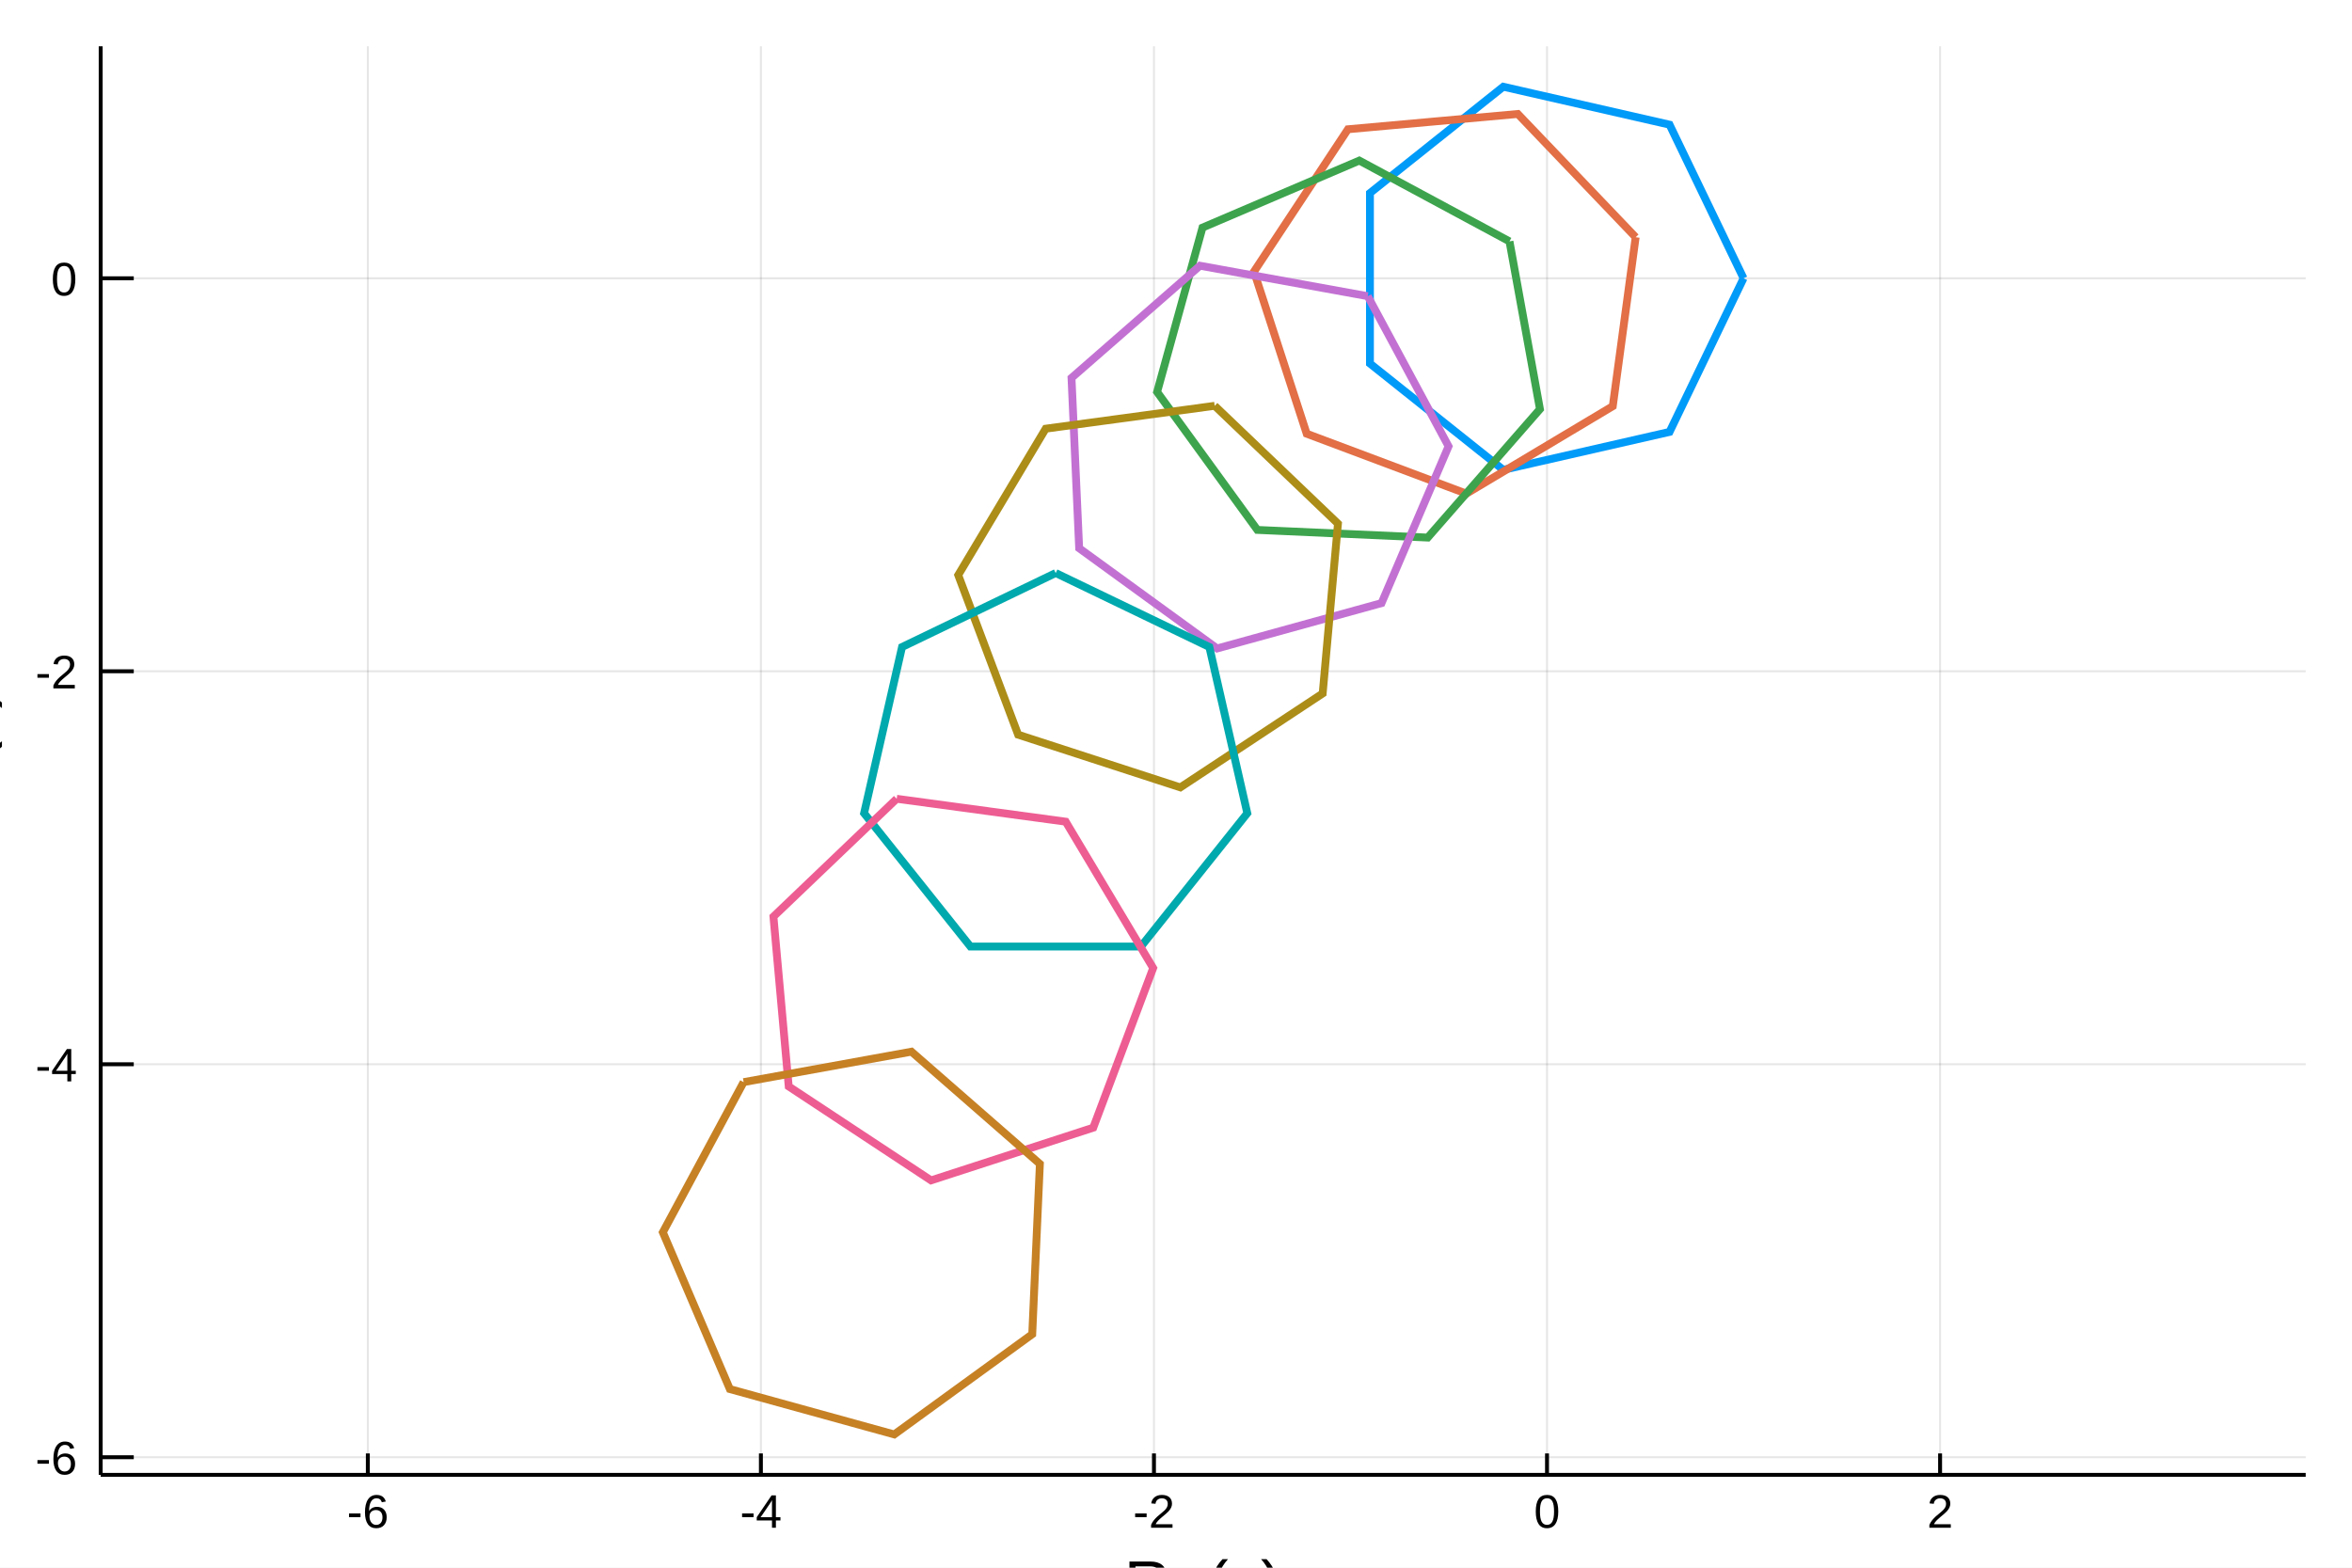
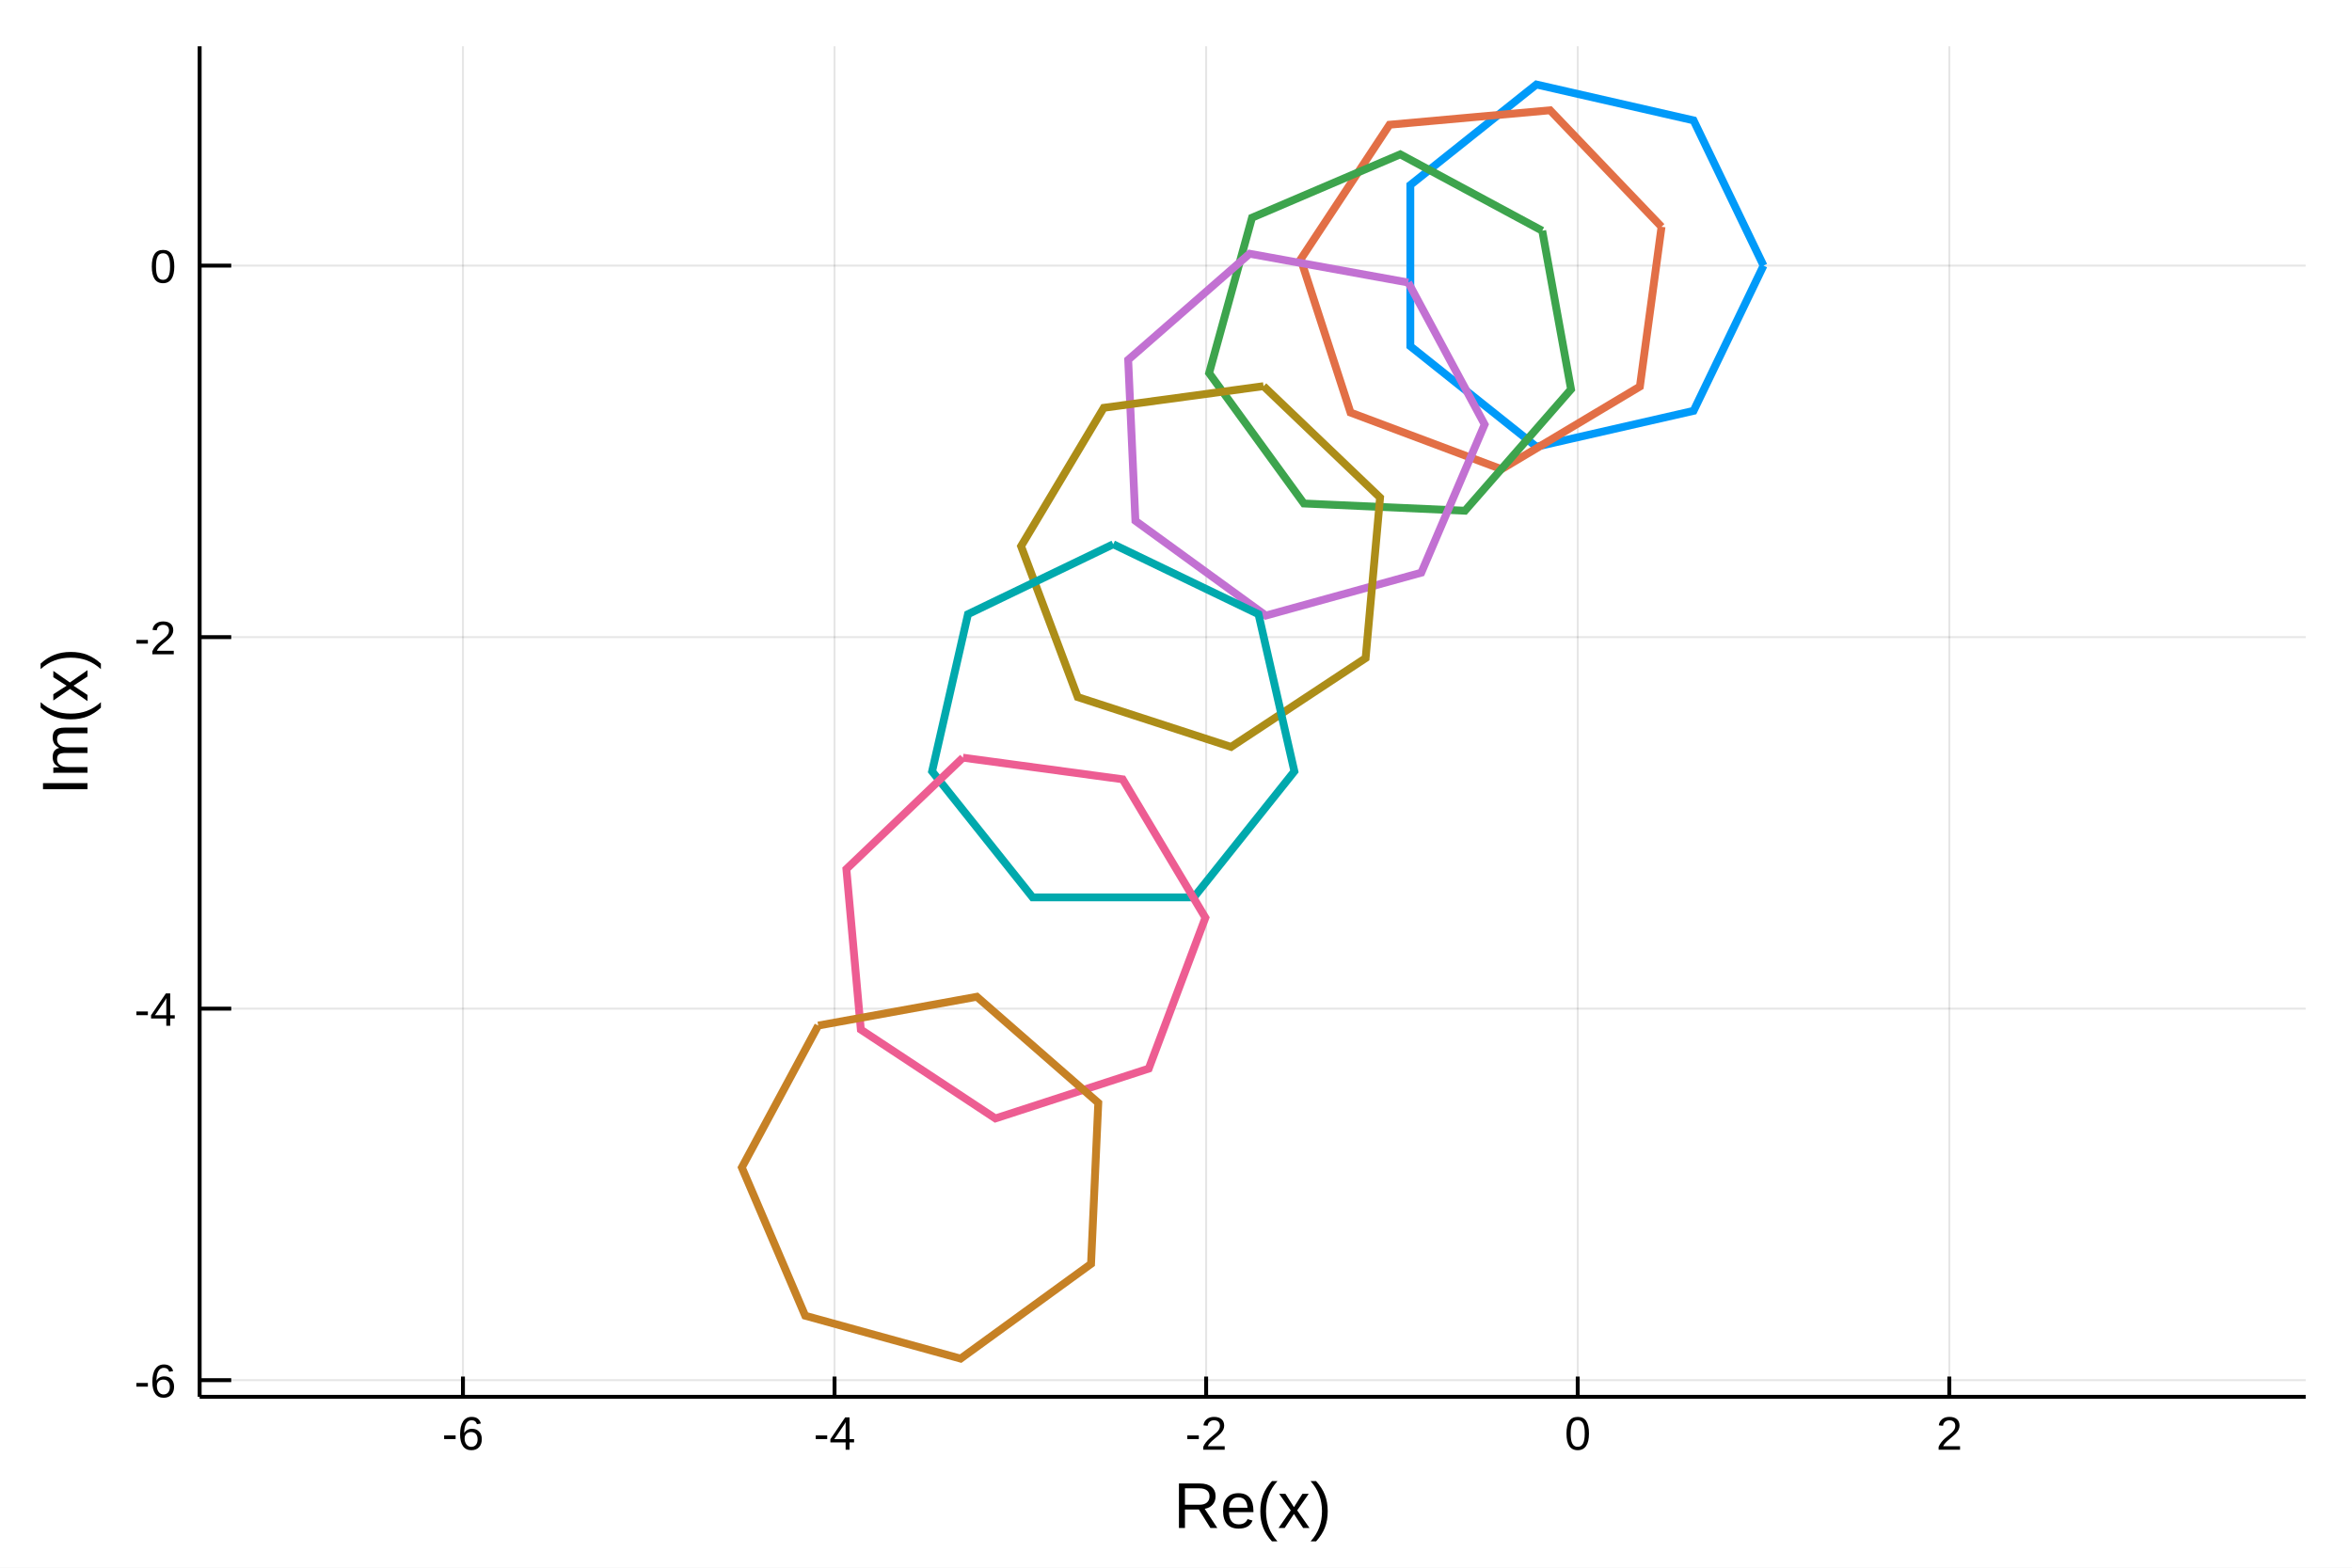
<svg xmlns="http://www.w3.org/2000/svg" width="600" height="400" viewBox="0 0 2400 1600">
  <defs>
-     <clipPath id="clip7800">
+     <clipPath id="clip5500">
      <rect x="0" y="0" width="2400" height="1600" />
    </clipPath>
  </defs>
-   <path clip-path="url(#clip7800)" d=" M0 1600 L2400 1600 L2400 0 L0 0  Z   " fill="#ffffff" fill-rule="evenodd" fill-opacity="1" />
+   <path clip-path="url(#clip5500)" d=" M0 1600 L2400 1600 L2400 0 L0 0  Z   " fill="#ffffff" fill-rule="evenodd" fill-opacity="1" />
  <defs>
-     <clipPath id="clip7801">
+     <clipPath id="clip5501">
      <rect x="480" y="0" width="1681" height="1600" />
    </clipPath>
  </defs>
-   <path clip-path="url(#clip7800)" d=" M102.74 1505.26 L2352.76 1505.26 L2352.76 47.244 L102.74 47.244  Z   " fill="#ffffff" fill-rule="evenodd" fill-opacity="1" />
+   <path clip-path="url(#clip5500)" d=" M203.721 1425.62 L2352.76 1425.62 L2352.76 47.244 L203.721 47.244  Z   " fill="#ffffff" fill-rule="evenodd" fill-opacity="1" />
  <defs>
-     <clipPath id="clip7802">
-       <rect x="102" y="47" width="2251" height="1459" />
+     <clipPath id="clip5502">
+       <rect x="203" y="47" width="2150" height="1379" />
    </clipPath>
  </defs>
-   <polyline clip-path="url(#clip7802)" style="stroke:#000000; stroke-width:2; stroke-opacity:0.1; fill:none" points="   375.345,1505.26 375.345,47.244    " />
-   <polyline clip-path="url(#clip7802)" style="stroke:#000000; stroke-width:2; stroke-opacity:0.1; fill:none" points="   776.428,1505.26 776.428,47.244    " />
-   <polyline clip-path="url(#clip7802)" style="stroke:#000000; stroke-width:2; stroke-opacity:0.1; fill:none" points="   1177.51,1505.26 1177.51,47.244    " />
-   <polyline clip-path="url(#clip7802)" style="stroke:#000000; stroke-width:2; stroke-opacity:0.1; fill:none" points="   1578.59,1505.26 1578.59,47.244    " />
-   <polyline clip-path="url(#clip7802)" style="stroke:#000000; stroke-width:2; stroke-opacity:0.1; fill:none" points="   1979.68,1505.26 1979.68,47.244    " />
-   <polyline clip-path="url(#clip7802)" style="stroke:#000000; stroke-width:2; stroke-opacity:0.1; fill:none" points="   102.74,1487.27 2352.76,1487.27    " />
-   <polyline clip-path="url(#clip7802)" style="stroke:#000000; stroke-width:2; stroke-opacity:0.1; fill:none" points="   102.74,1086.19 2352.76,1086.19    " />
-   <polyline clip-path="url(#clip7802)" style="stroke:#000000; stroke-width:2; stroke-opacity:0.1; fill:none" points="   102.74,685.106 2352.76,685.106    " />
-   <polyline clip-path="url(#clip7802)" style="stroke:#000000; stroke-width:2; stroke-opacity:0.1; fill:none" points="   102.74,284.022 2352.76,284.022    " />
-   <polyline clip-path="url(#clip7800)" style="stroke:#000000; stroke-width:4; stroke-opacity:1; fill:none" points="   102.74,1505.26 2352.76,1505.26    " />
-   <polyline clip-path="url(#clip7800)" style="stroke:#000000; stroke-width:4; stroke-opacity:1; fill:none" points="   102.74,1505.26 102.74,47.244    " />
-   <polyline clip-path="url(#clip7800)" style="stroke:#000000; stroke-width:4; stroke-opacity:1; fill:none" points="   375.345,1505.26 375.345,1483.39    " />
-   <polyline clip-path="url(#clip7800)" style="stroke:#000000; stroke-width:4; stroke-opacity:1; fill:none" points="   776.428,1505.26 776.428,1483.39    " />
-   <polyline clip-path="url(#clip7800)" style="stroke:#000000; stroke-width:4; stroke-opacity:1; fill:none" points="   1177.51,1505.26 1177.51,1483.39    " />
-   <polyline clip-path="url(#clip7800)" style="stroke:#000000; stroke-width:4; stroke-opacity:1; fill:none" points="   1578.59,1505.26 1578.59,1483.39    " />
-   <polyline clip-path="url(#clip7800)" style="stroke:#000000; stroke-width:4; stroke-opacity:1; fill:none" points="   1979.68,1505.26 1979.68,1483.39    " />
-   <polyline clip-path="url(#clip7800)" style="stroke:#000000; stroke-width:4; stroke-opacity:1; fill:none" points="   102.74,1487.27 136.49,1487.27    " />
-   <polyline clip-path="url(#clip7800)" style="stroke:#000000; stroke-width:4; stroke-opacity:1; fill:none" points="   102.74,1086.19 136.49,1086.19    " />
-   <polyline clip-path="url(#clip7800)" style="stroke:#000000; stroke-width:4; stroke-opacity:1; fill:none" points="   102.74,685.106 136.49,685.106    " />
-   <polyline clip-path="url(#clip7800)" style="stroke:#000000; stroke-width:4; stroke-opacity:1; fill:none" points="   102.74,284.022 136.49,284.022    " />
-   <g clip-path="url(#clip7800)">
-     <text style="fill:#000000; fill-opacity:1; font-family:Arial,Helvetica Neue,Helvetica,sans-serif; font-size:48px; text-anchor:middle;" transform="rotate(0, 375.345, 1559.26)" x="375.345" y="1559.26">-6</text>
+   <polyline clip-path="url(#clip5502)" style="stroke:#000000; stroke-width:2; stroke-opacity:0.1; fill:none" points="   472.396,1425.62 472.396,47.244    " />
+   <polyline clip-path="url(#clip5502)" style="stroke:#000000; stroke-width:2; stroke-opacity:0.1; fill:none" points="   851.571,1425.62 851.571,47.244    " />
+   <polyline clip-path="url(#clip5502)" style="stroke:#000000; stroke-width:2; stroke-opacity:0.1; fill:none" points="   1230.75,1425.62 1230.75,47.244    " />
+   <polyline clip-path="url(#clip5502)" style="stroke:#000000; stroke-width:2; stroke-opacity:0.1; fill:none" points="   1609.92,1425.62 1609.92,47.244    " />
+   <polyline clip-path="url(#clip5502)" style="stroke:#000000; stroke-width:2; stroke-opacity:0.1; fill:none" points="   1989.1,1425.62 1989.1,47.244    " />
+   <polyline clip-path="url(#clip5502)" style="stroke:#000000; stroke-width:2; stroke-opacity:0.1; fill:none" points="   203.721,1408.61 2352.76,1408.61    " />
+   <polyline clip-path="url(#clip5502)" style="stroke:#000000; stroke-width:2; stroke-opacity:0.1; fill:none" points="   203.721,1029.44 2352.76,1029.44    " />
+   <polyline clip-path="url(#clip5502)" style="stroke:#000000; stroke-width:2; stroke-opacity:0.1; fill:none" points="   203.721,650.264 2352.76,650.264    " />
+   <polyline clip-path="url(#clip5502)" style="stroke:#000000; stroke-width:2; stroke-opacity:0.1; fill:none" points="   203.721,271.089 2352.76,271.089    " />
+   <polyline clip-path="url(#clip5500)" style="stroke:#000000; stroke-width:4; stroke-opacity:1; fill:none" points="   203.721,1425.62 2352.76,1425.62    " />
+   <polyline clip-path="url(#clip5500)" style="stroke:#000000; stroke-width:4; stroke-opacity:1; fill:none" points="   203.721,1425.62 203.721,47.244    " />
+   <polyline clip-path="url(#clip5500)" style="stroke:#000000; stroke-width:4; stroke-opacity:1; fill:none" points="   472.396,1425.62 472.396,1404.94    " />
+   <polyline clip-path="url(#clip5500)" style="stroke:#000000; stroke-width:4; stroke-opacity:1; fill:none" points="   851.571,1425.62 851.571,1404.94    " />
+   <polyline clip-path="url(#clip5500)" style="stroke:#000000; stroke-width:4; stroke-opacity:1; fill:none" points="   1230.75,1425.62 1230.75,1404.94    " />
+   <polyline clip-path="url(#clip5500)" style="stroke:#000000; stroke-width:4; stroke-opacity:1; fill:none" points="   1609.92,1425.62 1609.92,1404.94    " />
+   <polyline clip-path="url(#clip5500)" style="stroke:#000000; stroke-width:4; stroke-opacity:1; fill:none" points="   1989.1,1425.62 1989.1,1404.94    " />
+   <polyline clip-path="url(#clip5500)" style="stroke:#000000; stroke-width:4; stroke-opacity:1; fill:none" points="   203.721,1408.61 235.956,1408.61    " />
+   <polyline clip-path="url(#clip5500)" style="stroke:#000000; stroke-width:4; stroke-opacity:1; fill:none" points="   203.721,1029.44 235.956,1029.44    " />
+   <polyline clip-path="url(#clip5500)" style="stroke:#000000; stroke-width:4; stroke-opacity:1; fill:none" points="   203.721,650.264 235.956,650.264    " />
+   <polyline clip-path="url(#clip5500)" style="stroke:#000000; stroke-width:4; stroke-opacity:1; fill:none" points="   203.721,271.089 235.956,271.089    " />
+   <g clip-path="url(#clip5500)">
+     <text style="fill:#000000; fill-opacity:1; font-family:Arial,Helvetica Neue,Helvetica,sans-serif; font-size:48px; text-anchor:middle;" transform="rotate(0, 472.396, 1479.62)" x="472.396" y="1479.62">-6</text>
  </g>
-   <g clip-path="url(#clip7800)">
-     <text style="fill:#000000; fill-opacity:1; font-family:Arial,Helvetica Neue,Helvetica,sans-serif; font-size:48px; text-anchor:middle;" transform="rotate(0, 776.428, 1559.26)" x="776.428" y="1559.26">-4</text>
+   <g clip-path="url(#clip5500)">
+     <text style="fill:#000000; fill-opacity:1; font-family:Arial,Helvetica Neue,Helvetica,sans-serif; font-size:48px; text-anchor:middle;" transform="rotate(0, 851.571, 1479.62)" x="851.571" y="1479.62">-4</text>
  </g>
-   <g clip-path="url(#clip7800)">
-     <text style="fill:#000000; fill-opacity:1; font-family:Arial,Helvetica Neue,Helvetica,sans-serif; font-size:48px; text-anchor:middle;" transform="rotate(0, 1177.51, 1559.26)" x="1177.51" y="1559.26">-2</text>
+   <g clip-path="url(#clip5500)">
+     <text style="fill:#000000; fill-opacity:1; font-family:Arial,Helvetica Neue,Helvetica,sans-serif; font-size:48px; text-anchor:middle;" transform="rotate(0, 1230.75, 1479.62)" x="1230.75" y="1479.62">-2</text>
  </g>
-   <g clip-path="url(#clip7800)">
-     <text style="fill:#000000; fill-opacity:1; font-family:Arial,Helvetica Neue,Helvetica,sans-serif; font-size:48px; text-anchor:middle;" transform="rotate(0, 1578.59, 1559.26)" x="1578.59" y="1559.26">0</text>
+   <g clip-path="url(#clip5500)">
+     <text style="fill:#000000; fill-opacity:1; font-family:Arial,Helvetica Neue,Helvetica,sans-serif; font-size:48px; text-anchor:middle;" transform="rotate(0, 1609.92, 1479.62)" x="1609.92" y="1479.62">0</text>
  </g>
-   <g clip-path="url(#clip7800)">
-     <text style="fill:#000000; fill-opacity:1; font-family:Arial,Helvetica Neue,Helvetica,sans-serif; font-size:48px; text-anchor:middle;" transform="rotate(0, 1979.68, 1559.26)" x="1979.68" y="1559.26">2</text>
+   <g clip-path="url(#clip5500)">
+     <text style="fill:#000000; fill-opacity:1; font-family:Arial,Helvetica Neue,Helvetica,sans-serif; font-size:48px; text-anchor:middle;" transform="rotate(0, 1989.1, 1479.62)" x="1989.1" y="1479.62">2</text>
  </g>
-   <g clip-path="url(#clip7800)">
-     <text style="fill:#000000; fill-opacity:1; font-family:Arial,Helvetica Neue,Helvetica,sans-serif; font-size:48px; text-anchor:end;" transform="rotate(0, 78.7402, 1504.77)" x="78.74" y="1504.77">-6</text>
+   <g clip-path="url(#clip5500)">
+     <text style="fill:#000000; fill-opacity:1; font-family:Arial,Helvetica Neue,Helvetica,sans-serif; font-size:48px; text-anchor:end;" transform="rotate(0, 179.721, 1426.11)" x="179.721" y="1426.11">-6</text>
  </g>
-   <g clip-path="url(#clip7800)">
-     <text style="fill:#000000; fill-opacity:1; font-family:Arial,Helvetica Neue,Helvetica,sans-serif; font-size:48px; text-anchor:end;" transform="rotate(0, 78.7402, 1103.69)" x="78.74" y="1103.69">-4</text>
+   <g clip-path="url(#clip5500)">
+     <text style="fill:#000000; fill-opacity:1; font-family:Arial,Helvetica Neue,Helvetica,sans-serif; font-size:48px; text-anchor:end;" transform="rotate(0, 179.721, 1046.94)" x="179.721" y="1046.94">-4</text>
  </g>
-   <g clip-path="url(#clip7800)">
-     <text style="fill:#000000; fill-opacity:1; font-family:Arial,Helvetica Neue,Helvetica,sans-serif; font-size:48px; text-anchor:end;" transform="rotate(0, 78.7402, 702.606)" x="78.74" y="702.606">-2</text>
+   <g clip-path="url(#clip5500)">
+     <text style="fill:#000000; fill-opacity:1; font-family:Arial,Helvetica Neue,Helvetica,sans-serif; font-size:48px; text-anchor:end;" transform="rotate(0, 179.721, 667.764)" x="179.721" y="667.764">-2</text>
  </g>
-   <g clip-path="url(#clip7800)">
-     <text style="fill:#000000; fill-opacity:1; font-family:Arial,Helvetica Neue,Helvetica,sans-serif; font-size:48px; text-anchor:end;" transform="rotate(0, 78.7402, 301.522)" x="78.74" y="301.522">0</text>
+   <g clip-path="url(#clip5500)">
+     <text style="fill:#000000; fill-opacity:1; font-family:Arial,Helvetica Neue,Helvetica,sans-serif; font-size:48px; text-anchor:end;" transform="rotate(0, 179.721, 288.589)" x="179.721" y="288.589">0</text>
  </g>
-   <g clip-path="url(#clip7800)">
-     <text style="fill:#000000; fill-opacity:1; font-family:Arial,Helvetica Neue,Helvetica,sans-serif; font-size:66px; text-anchor:middle;" transform="rotate(0, 1227.75, 1639.12)" x="1227.75" y="1639.12">Re(x)</text>
+   <g clip-path="url(#clip5500)">
+     <text style="fill:#000000; fill-opacity:1; font-family:Arial,Helvetica Neue,Helvetica,sans-serif; font-size:66px; text-anchor:middle;" transform="rotate(0, 1278.24, 1559.48)" x="1278.24" y="1559.48">Re(x)</text>
  </g>
-   <g clip-path="url(#clip7800)">
-     <text style="fill:#000000; fill-opacity:1; font-family:Arial,Helvetica Neue,Helvetica,sans-serif; font-size:66px; text-anchor:middle;" transform="rotate(-90, -11.6944, 776.252)" x="-11.694" y="776.252">Im(x)</text>
+   <g clip-path="url(#clip5500)">
+     <text style="fill:#000000; fill-opacity:1; font-family:Arial,Helvetica Neue,Helvetica,sans-serif; font-size:66px; text-anchor:middle;" transform="rotate(-90, 89.2861, 736.431)" x="89.286" y="736.431">Im(x)</text>
  </g>
-   <polyline clip-path="url(#clip7802)" style="stroke:#009af9; stroke-width:8; stroke-opacity:1; fill:none" points="   1779.14,284.022 1703.63,127.233 1533.97,88.509 1397.91,197.011 1397.91,371.034 1533.97,479.536    1703.63,440.812 1779.14,284.022    " />
-   <polyline clip-path="url(#clip7802)" style="stroke:#e26f46; stroke-width:8; stroke-opacity:1; fill:none" points="   1669.05,242.106 1548.79,116.322 1375.47,131.922 1279.6,277.157 1333.37,442.663 1496.3,503.811    1645.69,414.554 1669.05,242.106    " />
-   <polyline clip-path="url(#clip7802)" style="stroke:#3da44d; stroke-width:8; stroke-opacity:1; fill:none" points="   1540.29,246.364 1387.05,163.899 1227.03,232.295 1180.73,400.047 1283.02,540.835 1456.87,548.643    1571.37,417.59 1540.29,246.364    " />
-   <polyline clip-path="url(#clip7802)" style="stroke:#c271d2; stroke-width:8; stroke-opacity:1; fill:none" points="   1395.66,302.268 1224.43,271.195 1093.38,385.692 1101.19,559.54 1241.97,661.829 1409.73,615.532    1478.12,455.513 1395.66,302.268    " />
-   <polyline clip-path="url(#clip7802)" style="stroke:#ac8d18; stroke-width:8; stroke-opacity:1; fill:none" points="   1239.48,414.163 1067.03,437.522 977.777,586.913 1038.92,749.839 1204.43,803.616 1349.67,707.747    1365.27,534.424 1239.48,414.163    " />
-   <polyline clip-path="url(#clip7802)" style="stroke:#00a9ad; stroke-width:8; stroke-opacity:1; fill:none" points="   1077.24,584.835 920.451,660.341 881.727,830.001 990.229,966.058 1164.25,966.058 1272.75,830.001    1234.03,660.341 1077.24,584.835    " />
-   <polyline clip-path="url(#clip7802)" style="stroke:#ed5d92; stroke-width:8; stroke-opacity:1; fill:none" points="   914.999,815.246 789.216,935.507 804.815,1108.83 950.051,1204.7 1115.56,1150.92 1176.7,987.996    1087.45,838.606 914.999,815.246    " />
-   <polyline clip-path="url(#clip7802)" style="stroke:#c68125; stroke-width:8; stroke-opacity:1; fill:none" points="   758.824,1104.43 676.359,1257.68 744.755,1417.7 912.507,1464 1053.3,1361.71 1061.1,1187.86    930.051,1073.36 758.824,1104.43    " />
+   <polyline clip-path="url(#clip5502)" style="stroke:#009af9; stroke-width:8; stroke-opacity:1; fill:none" points="   1799.51,271.089 1728.13,122.863 1567.73,86.255 1439.11,188.83 1439.11,353.348 1567.73,455.923    1728.13,419.314 1799.51,271.089    " />
+   <polyline clip-path="url(#clip5502)" style="stroke:#e26f46; stroke-width:8; stroke-opacity:1; fill:none" points="   1695.44,231.462 1581.74,112.549 1417.89,127.296 1327.26,264.599 1378.09,421.064 1532.12,478.872    1673.35,394.491 1695.44,231.462    " />
+   <polyline clip-path="url(#clip5502)" style="stroke:#3da44d; stroke-width:8; stroke-opacity:1; fill:none" points="   1573.71,235.487 1428.84,157.527 1277.56,222.187 1233.79,380.776 1330.49,513.874 1494.85,521.255    1603.09,397.361 1573.71,235.487    " />
+   <polyline clip-path="url(#clip5502)" style="stroke:#c271d2; stroke-width:8; stroke-opacity:1; fill:none" points="   1436.98,288.338 1275.1,258.962 1151.21,367.205 1158.59,531.557 1291.69,628.258 1450.28,584.49    1514.94,433.212 1436.98,288.338    " />
+   <polyline clip-path="url(#clip5502)" style="stroke:#ac8d18; stroke-width:8; stroke-opacity:1; fill:none" points="   1289.33,394.12 1126.3,416.204 1041.92,557.434 1099.73,711.462 1256.19,762.3 1393.5,671.668    1408.24,507.812 1289.33,394.12    " />
+   <polyline clip-path="url(#clip5502)" style="stroke:#00a9ad; stroke-width:8; stroke-opacity:1; fill:none" points="   1135.95,555.47 987.727,626.852 951.118,787.245 1053.69,915.87 1218.21,915.87 1320.79,787.245    1284.18,626.852 1135.95,555.47    " />
+   <polyline clip-path="url(#clip5502)" style="stroke:#ed5d92; stroke-width:8; stroke-opacity:1; fill:none" points="   982.573,773.295 863.66,886.987 878.407,1050.84 1015.71,1141.48 1172.18,1090.64 1229.98,936.609    1145.6,795.379 982.573,773.295    " />
+   <polyline clip-path="url(#clip5502)" style="stroke:#c68125; stroke-width:8; stroke-opacity:1; fill:none" points="   834.928,1046.69 756.968,1191.56 821.628,1342.84 980.217,1386.61 1113.31,1289.91 1120.7,1125.55    996.802,1017.31 834.928,1046.69    " />
</svg>
